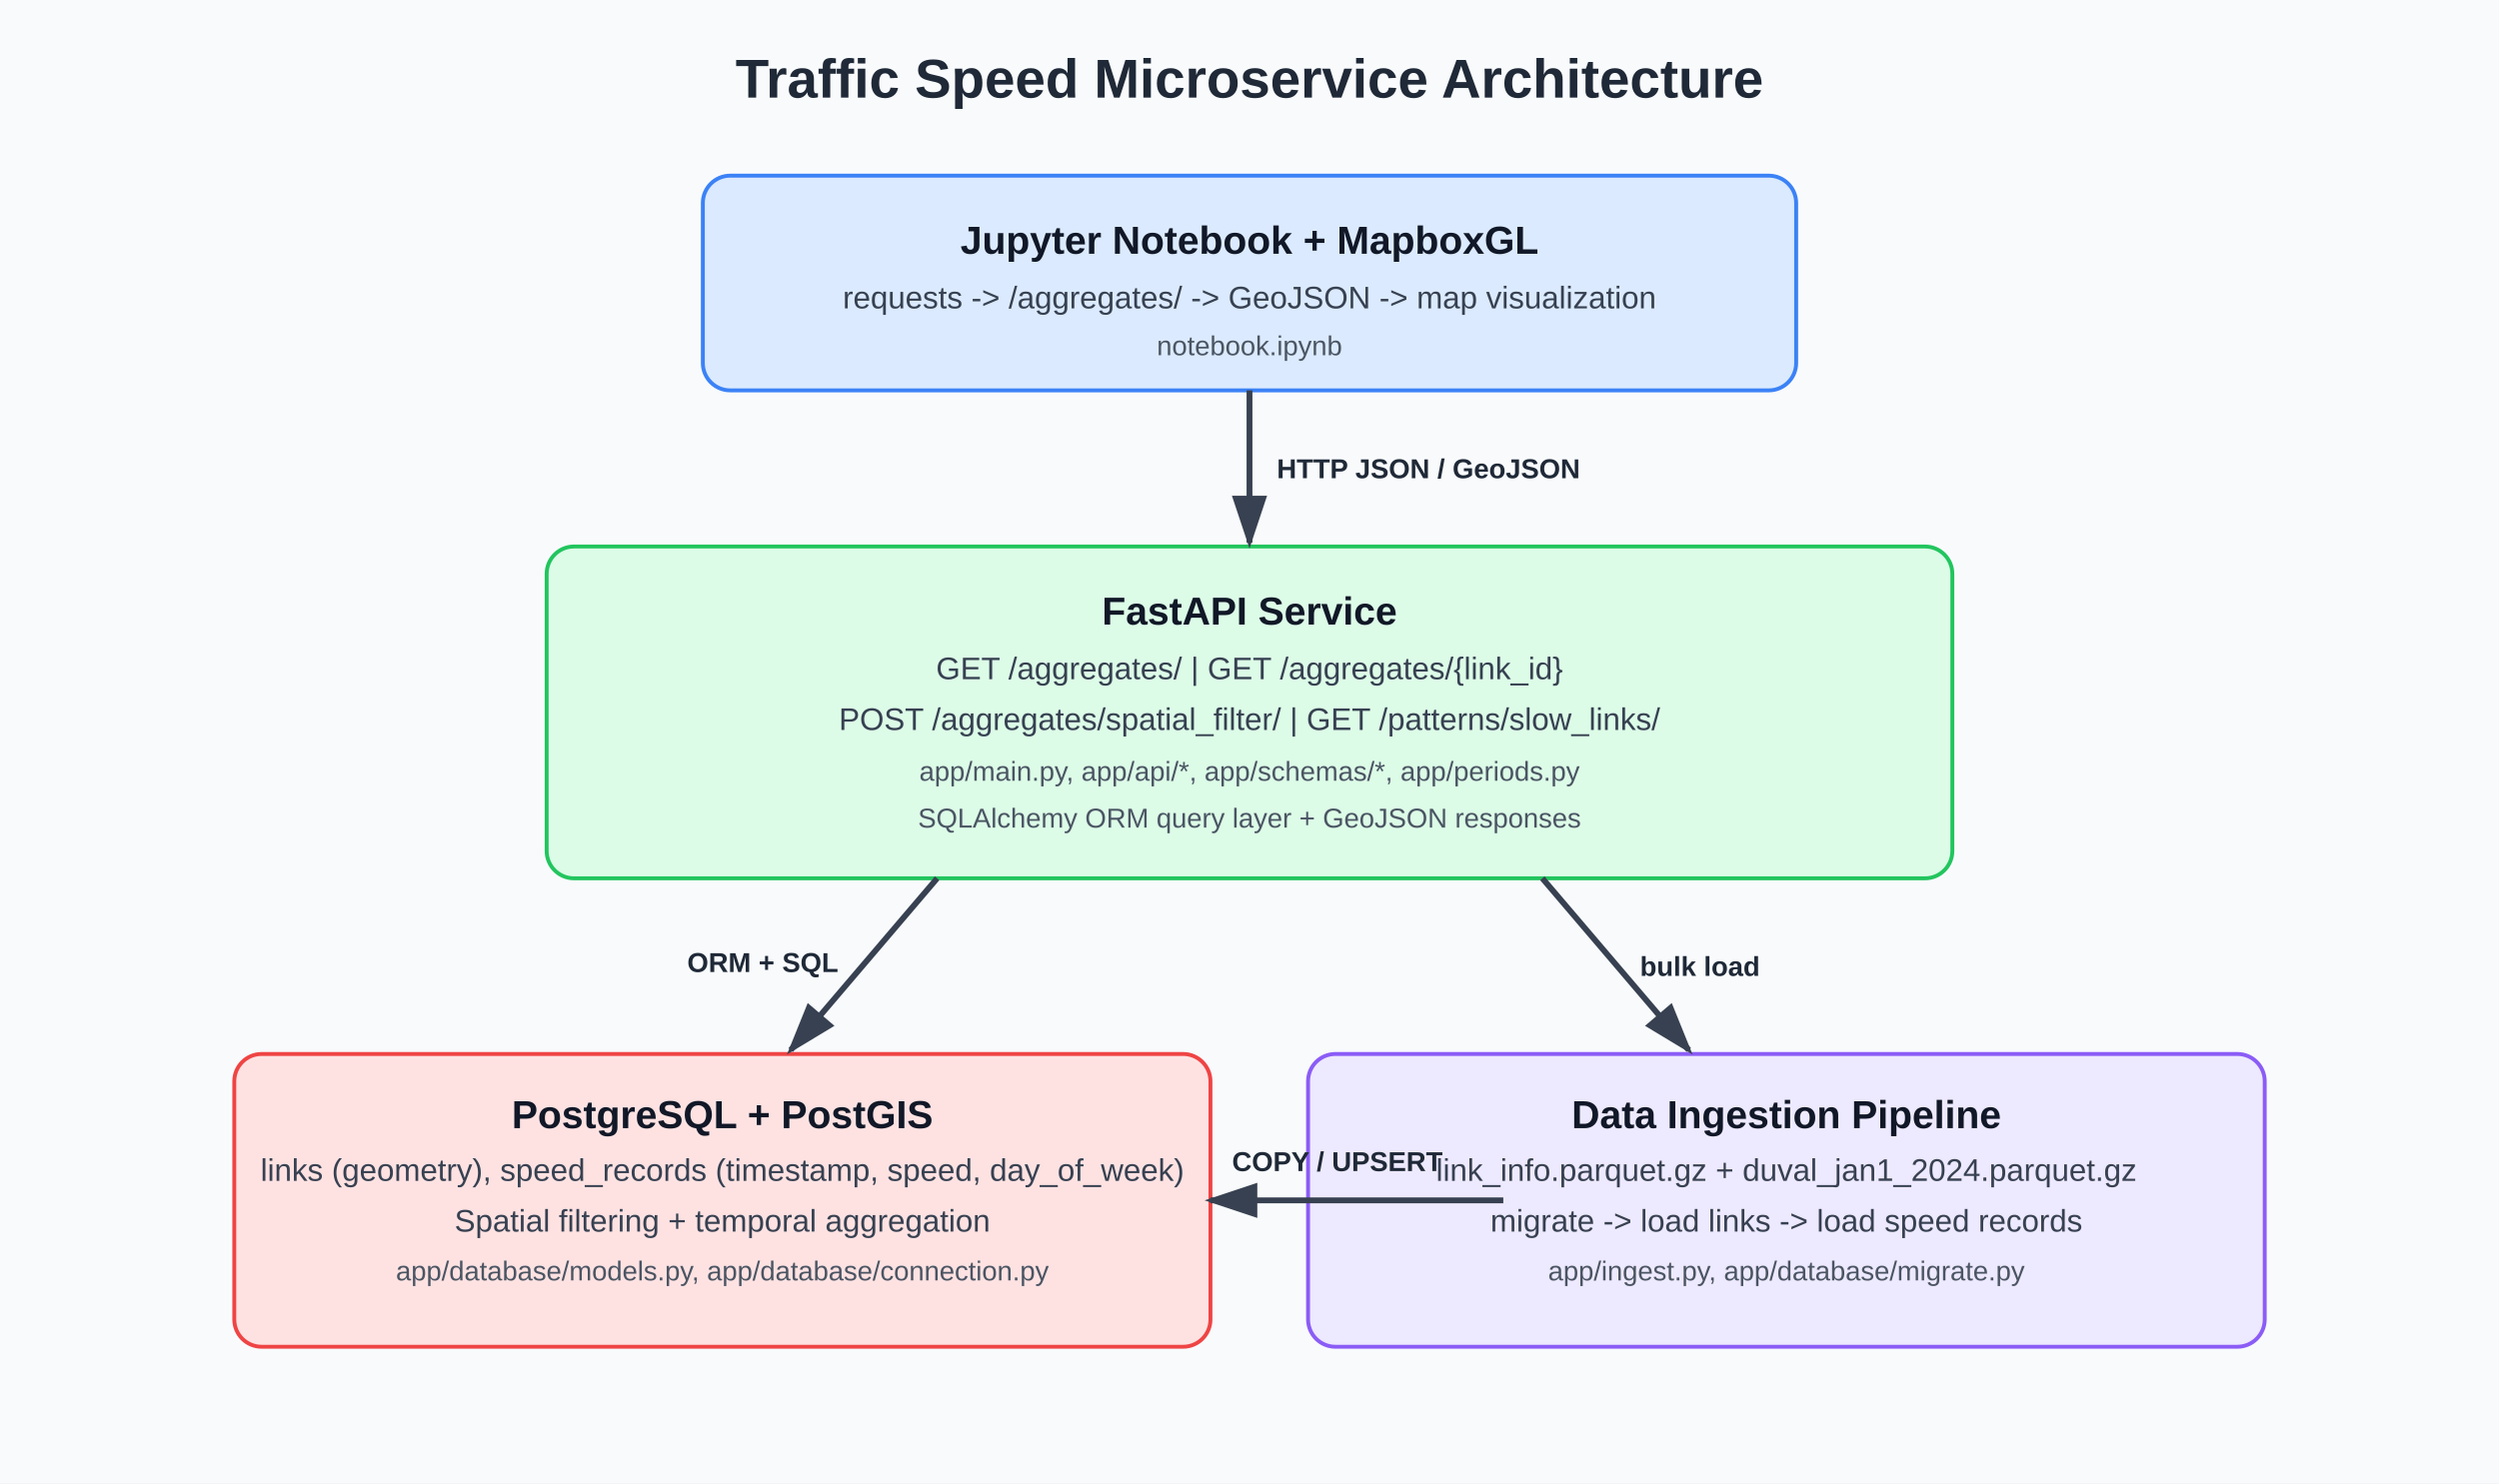
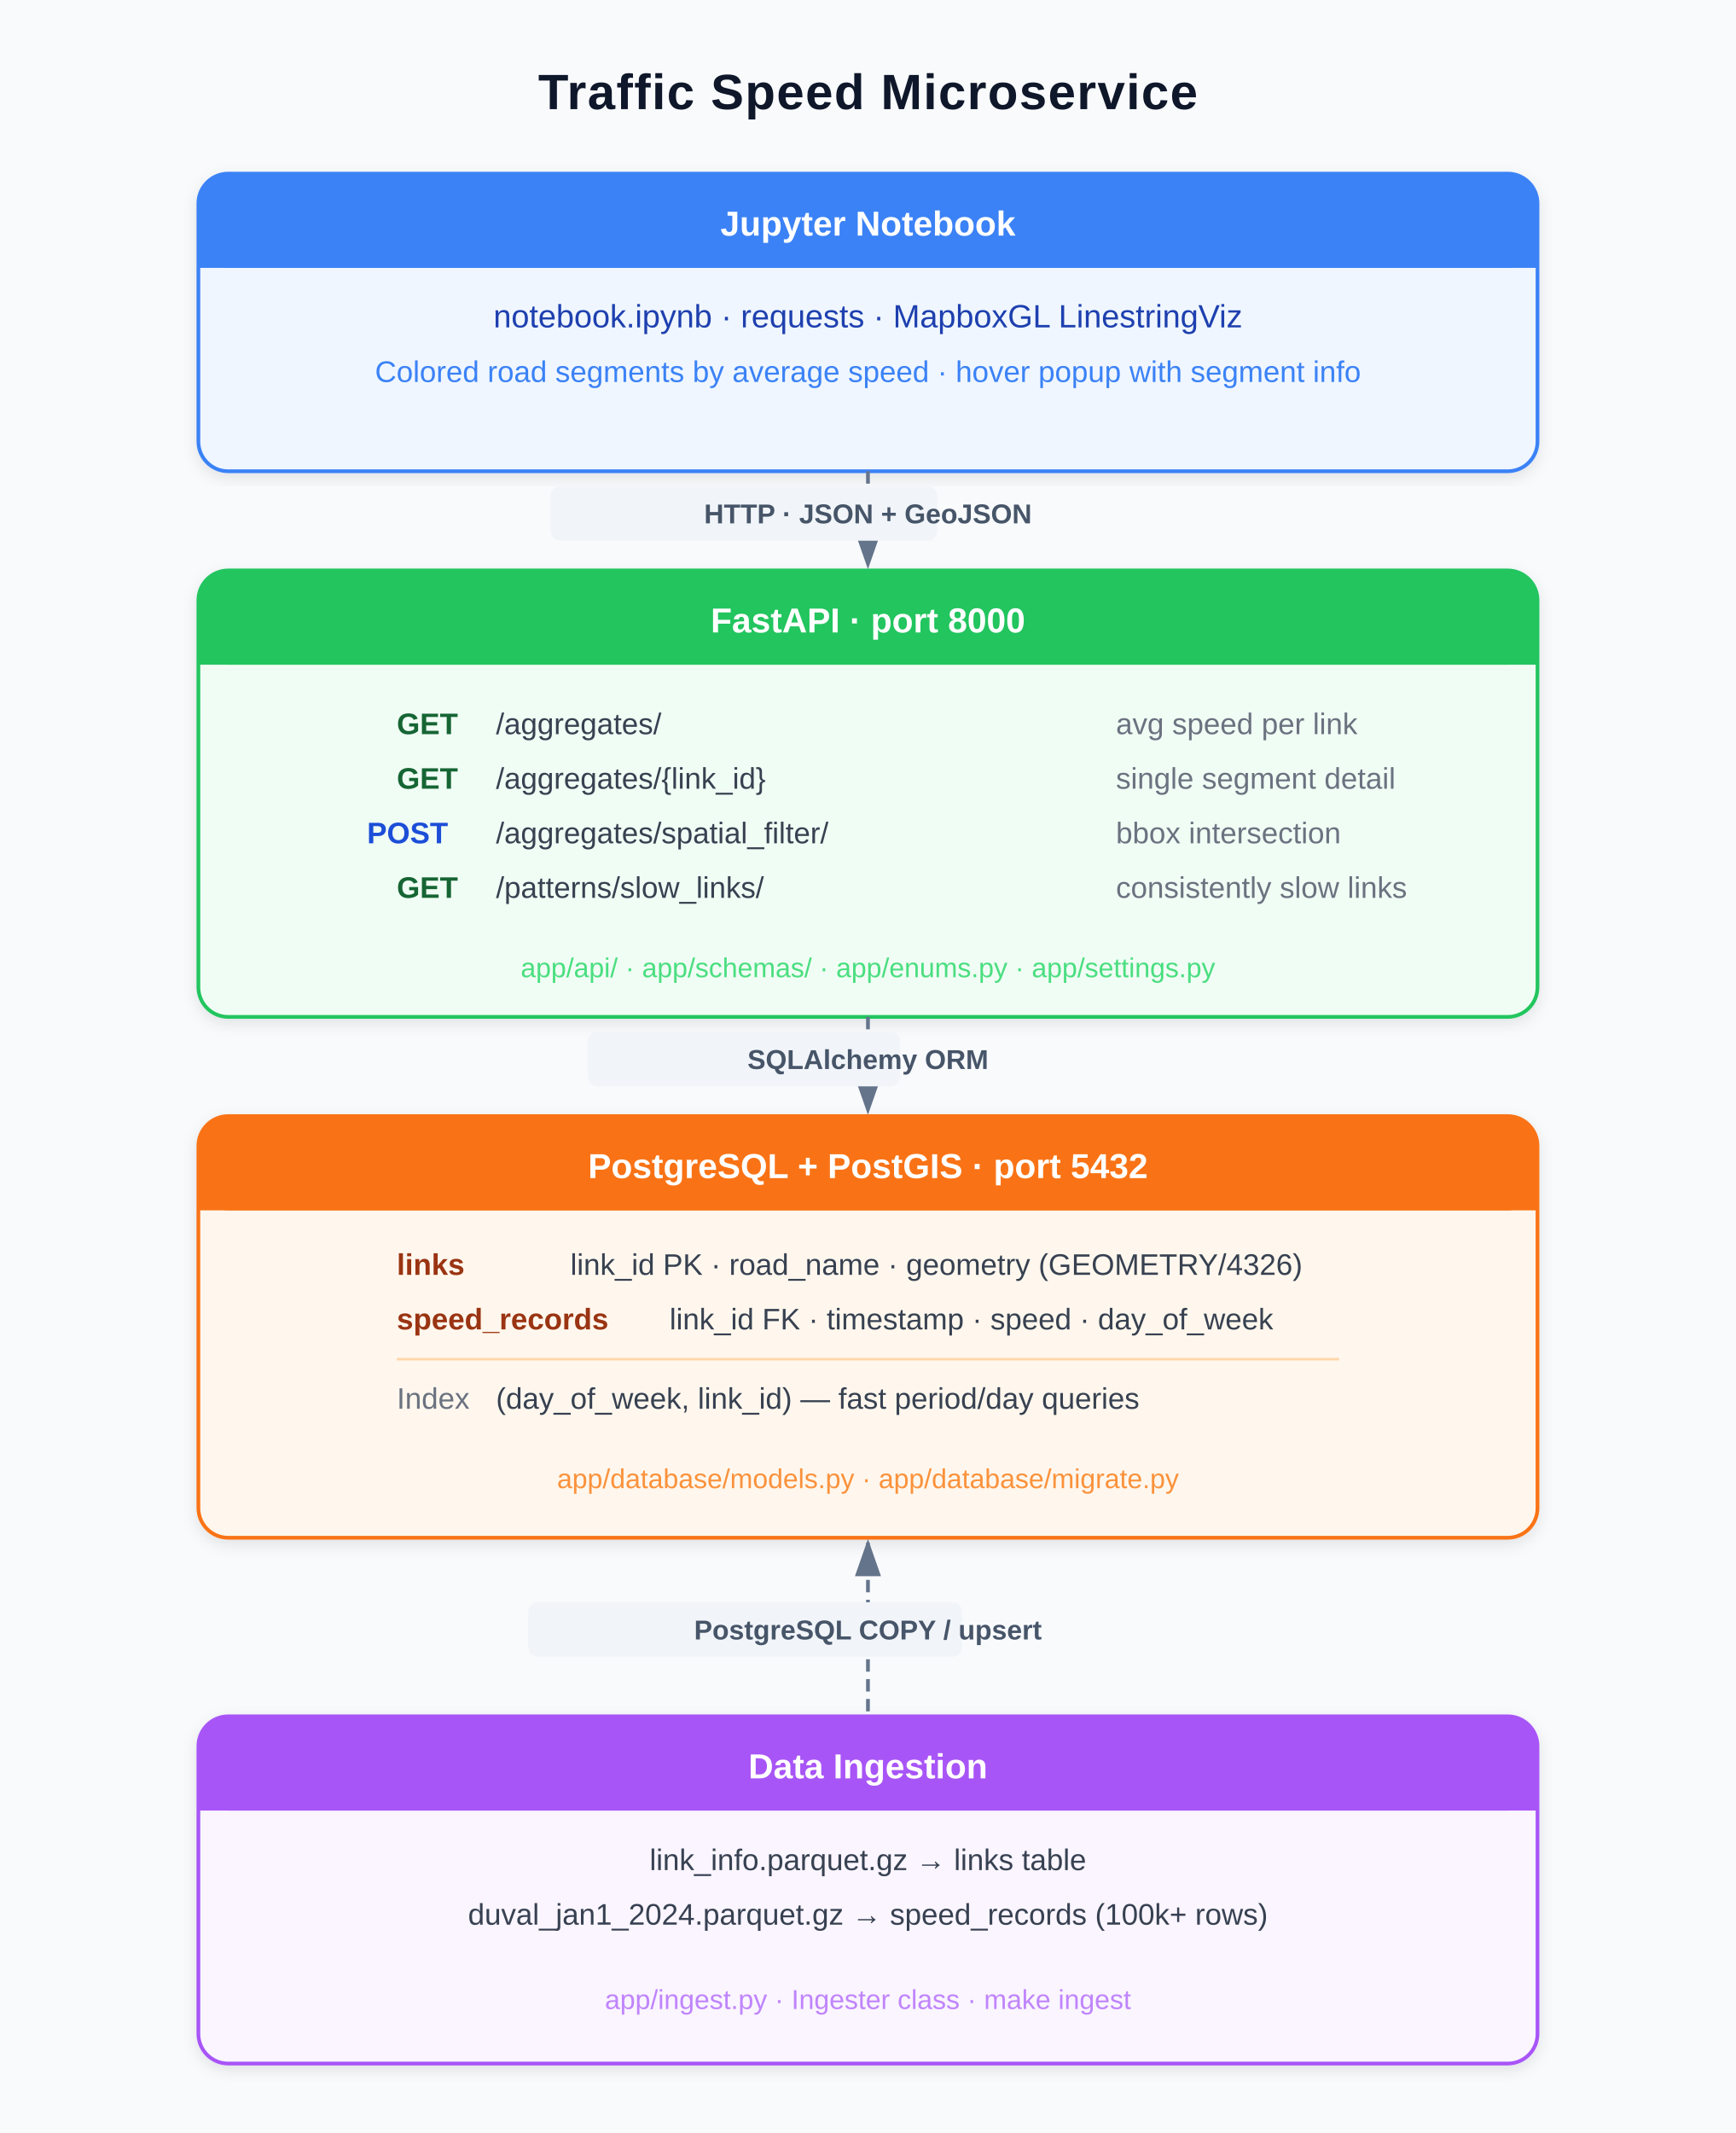
- <svg xmlns="http://www.w3.org/2000/svg" width="1280" height="760" viewBox="0 0 1280 760">
+ <svg xmlns="http://www.w3.org/2000/svg" width="700" height="860" viewBox="0 0 700 860" font-family="'Segoe UI', Arial, sans-serif">
  <defs>
-     <style>
-       .title { font: 700 28px 'Arial', sans-serif; fill: #1f2937; }
-       .box-title { font: 700 20px 'Arial', sans-serif; fill: #111827; }
-       .box-text { font: 400 16px 'Arial', sans-serif; fill: #374151; }
-       .small { font: 400 14px 'Arial', sans-serif; fill: #4b5563; }
-       .arrow-text { font: 600 14px 'Arial', sans-serif; fill: #1f2937; }
-     </style>
-     <marker id="arrow" markerWidth="10" markerHeight="10" refX="8" refY="3" orient="auto" markerUnits="strokeWidth">
-       <path d="M0,0 L0,6 L9,3 z" fill="#374151" />
+     <marker id="arrow" markerWidth="10" markerHeight="7" refX="9" refY="3.5" orient="auto">
+       <polygon points="0 0, 10 3.5, 0 7" fill="#64748b" />
    </marker>
+     <filter id="shadow" x="-5%" y="-5%" width="110%" height="110%">
+       <feDropShadow dx="0" dy="2" stdDeviation="3" flood-color="#00000018" />
+     </filter>
  </defs>
-   <rect x="0" y="0" width="1280" height="760" fill="#f8fafc" />
-   <text x="640" y="50" text-anchor="middle" class="title">Traffic Speed Microservice Architecture</text>
-   <rect x="360" y="90" rx="14" ry="14" width="560" height="110" fill="#dbeafe" stroke="#3b82f6" stroke-width="2" />
-   <text x="640" y="130" text-anchor="middle" class="box-title">Jupyter Notebook + MapboxGL</text>
-   <text x="640" y="158" text-anchor="middle" class="box-text">requests -&gt; /aggregates/ -&gt; GeoJSON -&gt; map visualization</text>
-   <text x="640" y="182" text-anchor="middle" class="small">notebook.ipynb</text>
-   <rect x="280" y="280" rx="14" ry="14" width="720" height="170" fill="#dcfce7" stroke="#22c55e" stroke-width="2" />
-   <text x="640" y="320" text-anchor="middle" class="box-title">FastAPI Service</text>
-   <text x="640" y="348" text-anchor="middle" class="box-text">GET /aggregates/ | GET /aggregates/{link_id}</text>
-   <text x="640" y="374" text-anchor="middle" class="box-text">POST /aggregates/spatial_filter/ | GET /patterns/slow_links/</text>
-   <text x="640" y="400" text-anchor="middle" class="small">app/main.py, app/api/*, app/schemas/*, app/periods.py</text>
-   <text x="640" y="424" text-anchor="middle" class="small">SQLAlchemy ORM query layer + GeoJSON responses</text>
-   <rect x="120" y="540" rx="14" ry="14" width="500" height="150" fill="#fee2e2" stroke="#ef4444" stroke-width="2" />
-   <text x="370" y="578" text-anchor="middle" class="box-title">PostgreSQL + PostGIS</text>
-   <text x="370" y="605" text-anchor="middle" class="box-text">links (geometry), speed_records (timestamp, speed, day_of_week)</text>
-   <text x="370" y="631" text-anchor="middle" class="box-text">Spatial filtering + temporal aggregation</text>
-   <text x="370" y="656" text-anchor="middle" class="small">app/database/models.py, app/database/connection.py</text>
-   <rect x="670" y="540" rx="14" ry="14" width="490" height="150" fill="#ede9fe" stroke="#8b5cf6" stroke-width="2" />
-   <text x="915" y="578" text-anchor="middle" class="box-title">Data Ingestion Pipeline</text>
-   <text x="915" y="605" text-anchor="middle" class="box-text">link_info.parquet.gz + duval_jan1_2024.parquet.gz</text>
-   <text x="915" y="631" text-anchor="middle" class="box-text">migrate -&gt; load links -&gt; load speed records</text>
-   <text x="915" y="656" text-anchor="middle" class="small">app/ingest.py, app/database/migrate.py</text>
-   <line x1="640" y1="200" x2="640" y2="278" stroke="#374151" stroke-width="3" marker-end="url(#arrow)" />
-   <text x="654" y="245" class="arrow-text">HTTP JSON / GeoJSON</text>
-   <line x1="480" y1="450" x2="405" y2="538" stroke="#374151" stroke-width="3" marker-end="url(#arrow)" />
-   <text x="352" y="498" class="arrow-text">ORM + SQL</text>
-   <line x1="790" y1="450" x2="865" y2="538" stroke="#374151" stroke-width="3" marker-end="url(#arrow)" />
-   <text x="840" y="500" class="arrow-text">bulk load</text>
-   <line x1="770" y1="615" x2="620" y2="615" stroke="#374151" stroke-width="3" marker-end="url(#arrow)" />
-   <text x="685" y="600" text-anchor="middle" class="arrow-text">COPY / UPSERT</text>
+   <rect width="700" height="860" fill="#f8fafc" />
+   <text x="350" y="44" text-anchor="middle" font-size="20" font-weight="700" fill="#0f172a" letter-spacing="0.5">Traffic Speed Microservice</text>
+   <rect x="80" y="70" width="540" height="120" rx="12" fill="#eff6ff" stroke="#3b82f6" stroke-width="1.5" filter="url(#shadow)" />
+   <rect x="80" y="70" width="540" height="38" rx="12" fill="#3b82f6" />
+   <rect x="80" y="96" width="540" height="12" fill="#3b82f6" />
+   <text x="350" y="95" text-anchor="middle" font-size="14" font-weight="700" fill="#ffffff">Jupyter Notebook</text>
+   <text x="350" y="132" text-anchor="middle" font-size="13" fill="#1e40af">notebook.ipynb · requests · MapboxGL LinestringViz</text>
+   <text x="350" y="154" text-anchor="middle" font-size="12" fill="#3b82f6">Colored road segments by average speed · hover popup with segment info</text>
+   <line x1="350" y1="190" x2="350" y2="228" stroke="#64748b" stroke-width="1.5" marker-end="url(#arrow)" stroke-dasharray="5,3" />
+   <rect x="222" y="196" width="156" height="22" rx="4" fill="#f1f5f9" />
+   <text x="350" y="211" text-anchor="middle" font-size="11" fill="#475569" font-weight="600">HTTP · JSON + GeoJSON</text>
+   <rect x="80" y="230" width="540" height="180" rx="12" fill="#f0fdf4" stroke="#22c55e" stroke-width="1.5" filter="url(#shadow)" />
+   <rect x="80" y="230" width="540" height="38" rx="12" fill="#22c55e" />
+   <rect x="80" y="256" width="540" height="12" fill="#22c55e" />
+   <text x="350" y="255" text-anchor="middle" font-size="14" font-weight="700" fill="#ffffff">FastAPI  ·  port 8000</text>
+   <text x="160" y="296" font-size="12" fill="#166534" font-weight="600">GET</text>
+   <text x="200" y="296" font-size="12" fill="#374151">/aggregates/</text>
+   <text x="450" y="296" font-size="12" fill="#6b7280">avg speed per link</text>
+   <text x="160" y="318" font-size="12" fill="#166534" font-weight="600">GET</text>
+   <text x="200" y="318" font-size="12" fill="#374151">/aggregates/{link_id}</text>
+   <text x="450" y="318" font-size="12" fill="#6b7280">single segment detail</text>
+   <text x="148" y="340" font-size="12" fill="#1d4ed8" font-weight="600">POST</text>
+   <text x="200" y="340" font-size="12" fill="#374151">/aggregates/spatial_filter/</text>
+   <text x="450" y="340" font-size="12" fill="#6b7280">bbox intersection</text>
+   <text x="160" y="362" font-size="12" fill="#166534" font-weight="600">GET</text>
+   <text x="200" y="362" font-size="12" fill="#374151">/patterns/slow_links/</text>
+   <text x="450" y="362" font-size="12" fill="#6b7280">consistently slow links</text>
+   <text x="350" y="394" text-anchor="middle" font-size="11" fill="#4ade80">app/api/  ·  app/schemas/  ·  app/enums.py  ·  app/settings.py</text>
+   <line x1="350" y1="410" x2="350" y2="448" stroke="#64748b" stroke-width="1.5" marker-end="url(#arrow)" stroke-dasharray="5,3" />
+   <rect x="237" y="416" width="126" height="22" rx="4" fill="#f1f5f9" />
+   <text x="350" y="431" text-anchor="middle" font-size="11" fill="#475569" font-weight="600">SQLAlchemy ORM</text>
+   <rect x="80" y="450" width="540" height="170" rx="12" fill="#fff7ed" stroke="#f97316" stroke-width="1.5" filter="url(#shadow)" />
+   <rect x="80" y="450" width="540" height="38" rx="12" fill="#f97316" />
+   <rect x="80" y="476" width="540" height="12" fill="#f97316" />
+   <text x="350" y="475" text-anchor="middle" font-size="14" font-weight="700" fill="#ffffff">PostgreSQL + PostGIS  ·  port 5432</text>
+   <text x="160" y="514" font-size="12" fill="#9a3412" font-weight="600">links</text>
+   <text x="230" y="514" font-size="12" fill="#374151">link_id PK  ·  road_name  ·  geometry (GEOMETRY/4326)</text>
+   <text x="160" y="536" font-size="12" fill="#9a3412" font-weight="600">speed_records</text>
+   <text x="270" y="536" font-size="12" fill="#374151">link_id FK  ·  timestamp  ·  speed  ·  day_of_week</text>
+   <line x1="160" y1="548" x2="540" y2="548" stroke="#fed7aa" stroke-width="1" />
+   <text x="160" y="568" font-size="12" fill="#6b7280">Index</text>
+   <text x="200" y="568" font-size="12" fill="#374151">(day_of_week, link_id)  — fast period/day queries</text>
+   <text x="350" y="600" text-anchor="middle" font-size="11" fill="#fb923c">app/database/models.py  ·  app/database/migrate.py</text>
+   <line x1="350" y1="690" x2="350" y2="622" stroke="#64748b" stroke-width="1.5" marker-end="url(#arrow)" stroke-dasharray="5,3" />
+   <rect x="213" y="646" width="175" height="22" rx="4" fill="#f1f5f9" />
+   <text x="350" y="661" text-anchor="middle" font-size="11" fill="#475569" font-weight="600">PostgreSQL COPY / upsert</text>
+   <rect x="80" y="692" width="540" height="140" rx="12" fill="#faf5ff" stroke="#a855f7" stroke-width="1.5" filter="url(#shadow)" />
+   <rect x="80" y="692" width="540" height="38" rx="12" fill="#a855f7" />
+   <rect x="80" y="718" width="540" height="12" fill="#a855f7" />
+   <text x="350" y="717" text-anchor="middle" font-size="14" font-weight="700" fill="#ffffff">Data Ingestion</text>
+   <text x="350" y="754" text-anchor="middle" font-size="12" fill="#374151">link_info.parquet.gz  →  links table</text>
+   <text x="350" y="776" text-anchor="middle" font-size="12" fill="#374151">duval_jan1_2024.parquet.gz  →  speed_records  (100k+ rows)</text>
+   <text x="350" y="810" text-anchor="middle" font-size="11" fill="#c084fc">app/ingest.py  ·  Ingester class  ·  make ingest</text>
</svg>
